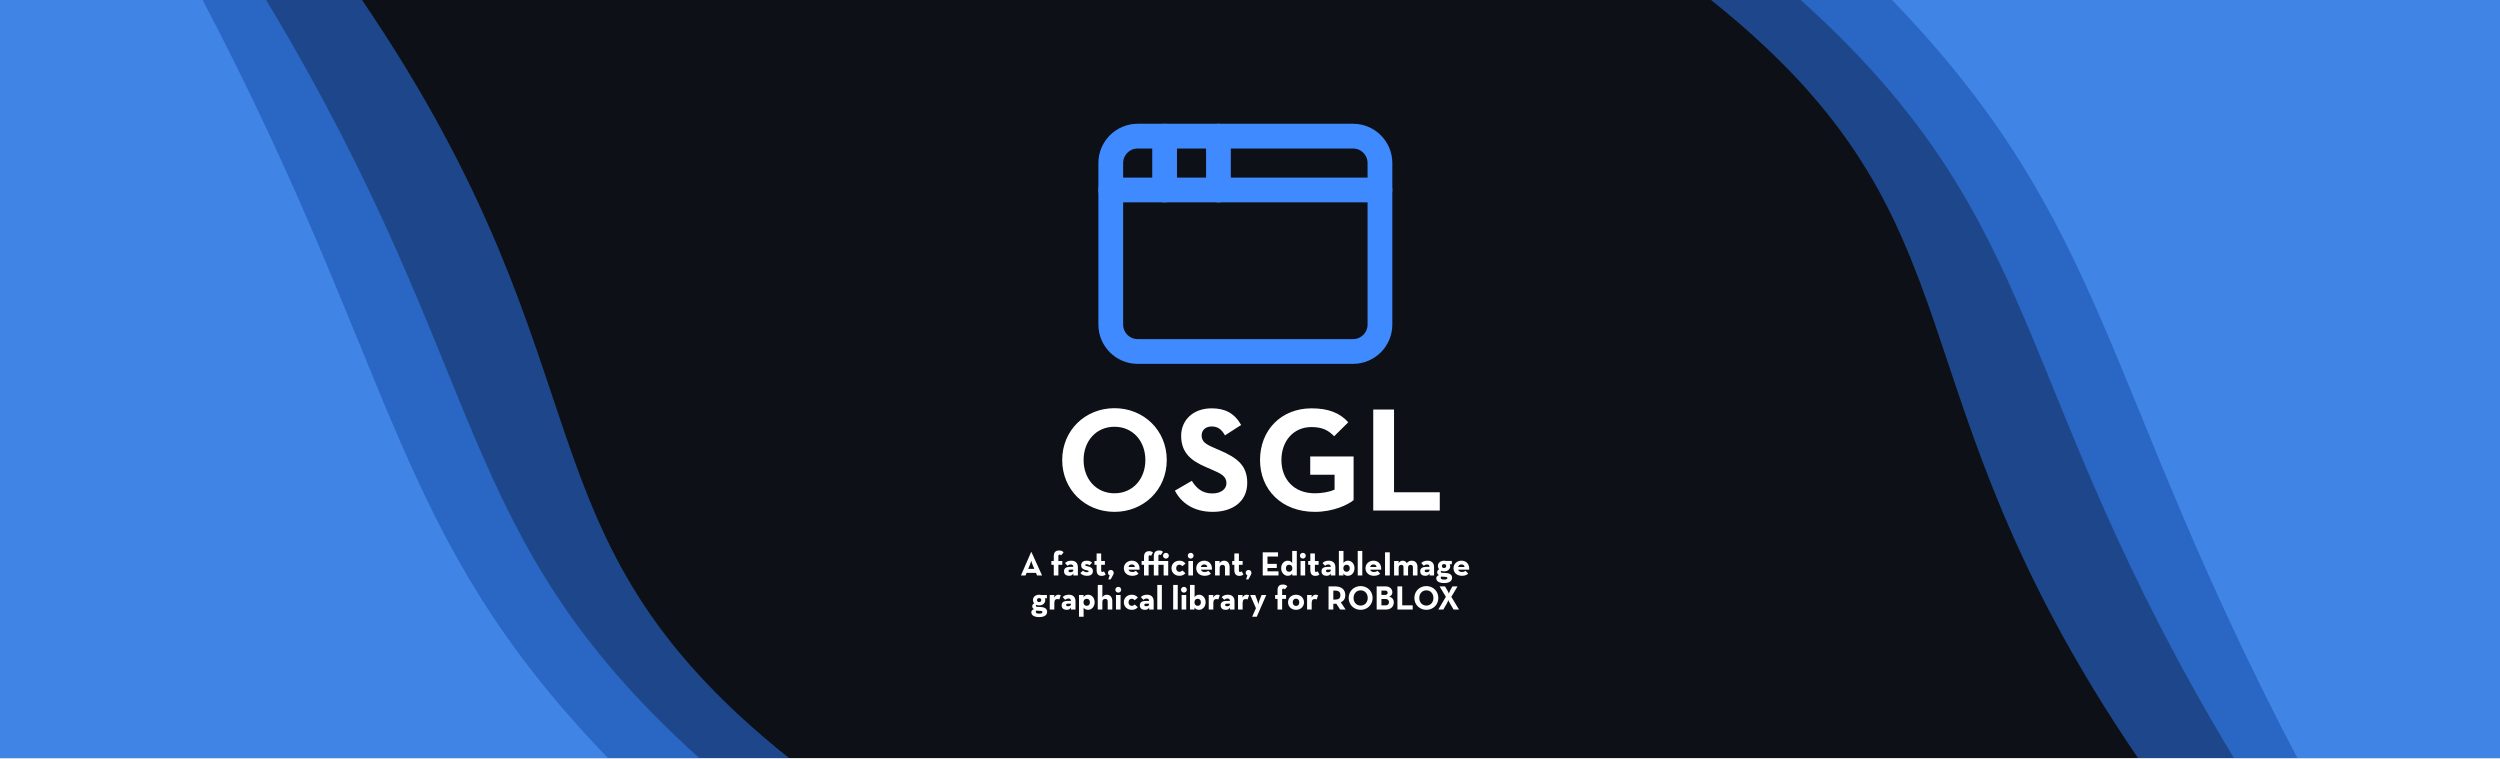
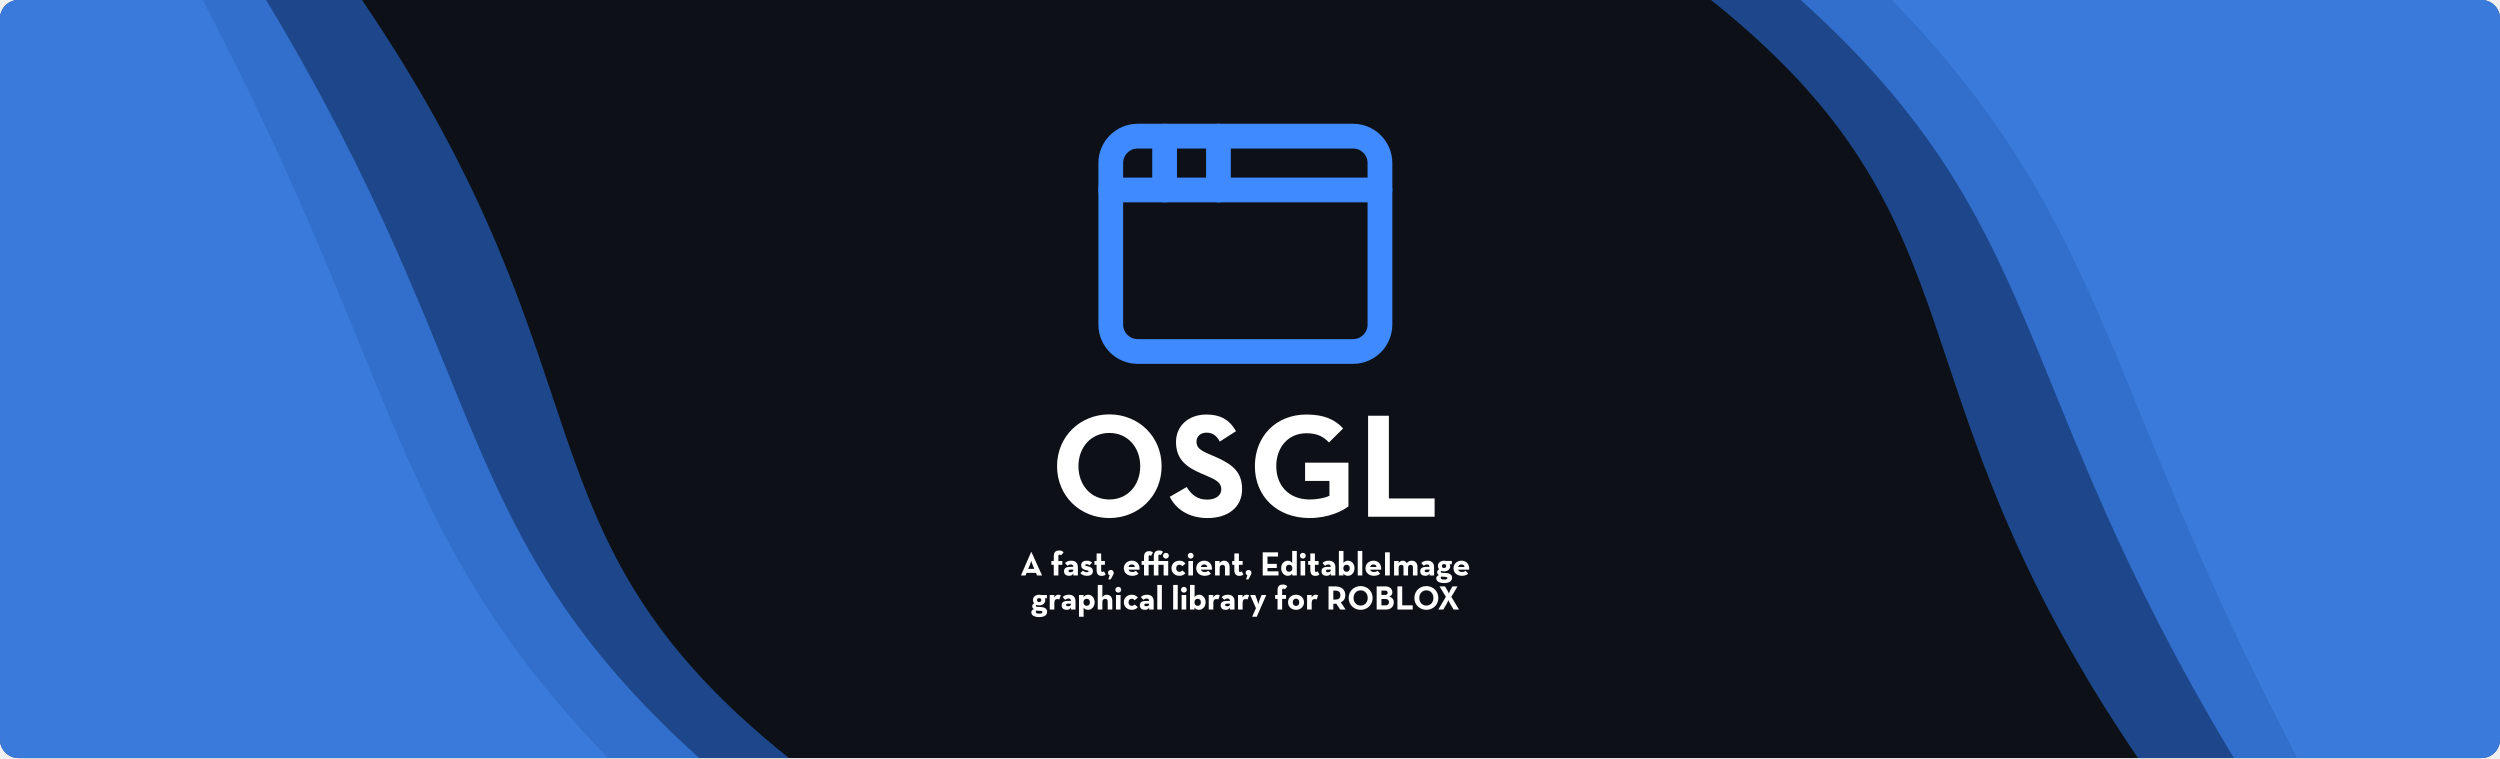
<svg xmlns="http://www.w3.org/2000/svg" width="808" height="245" viewBox="0 0 808 245" fill="none">
-   <rect width="808" height="245" fill="#0D1117" />
-   <path d="M0 0H86C159.608 122 144.916 172 226 245H0V0Z" fill="#428DFF" fill-opacity="0.56" />
-   <path d="M0 0H117C200.053 122 163.511 172 255 245H0V0Z" fill="#2972E4" fill-opacity="0.56" />
-   <path d="M0 0H65.5C129.5 122 126 172 196.5 245H0V0Z" fill="#539CFF" fill-opacity="0.56" />
-   <path d="M808 245L722 245C648.392 123 663.084 73 582 1.3113e-06L808 1.3113e-06V245Z" fill="#428DFF" fill-opacity="0.56" />
-   <path d="M808 245L691 245C607.947 123 644.489 73 553 1.3113e-06L808 1.3113e-06V245Z" fill="#2972E4" fill-opacity="0.56" />
-   <path d="M808 245H742.5C678.5 123 682 73 611.5 1.3113e-06L808 1.3113e-06V245Z" fill="#539CFF" fill-opacity="0.56" />
+   <rect width="808" height="245" rx="6" fill="#0D1117" />
+   <path d="M0 6C0 2.686 2.686 0 6 0H117C200.053 122 163.511 172 255 245H6C2.686 245 0 242.314 0 239V6Z" fill="#2972E4" fill-opacity="0.56" />
+   <path d="M0 6C0 2.686 2.686 0 6 0H86C159.608 122 144.916 172 226 245H6C2.686 245 0 242.314 0 239V6Z" fill="#428DFF" fill-opacity="0.56" />
+   <path d="M0 6C0 2.686 2.686 0 6 0H65.5C129.5 122 126 172 196.5 245H6C2.686 245 0 242.314 0 239V6Z" fill="#4184E5" fill-opacity="0.56" />
+   <path d="M808 239C808 242.314 805.314 245 802 245L691 245C607.947 123 644.489 73 553 0L802 0C805.314 0 808 2.686 808 6V239Z" fill="#2972E4" fill-opacity="0.56" />
+   <path d="M808 239C808 242.314 805.314 245 802 245H722C648.392 123 663.084 73 582 0L802 0C805.314 0 808 2.686 808 6V239Z" fill="#428DFF" fill-opacity="0.56" />
+   <path d="M808 239C808 242.314 805.314 245 802 245H742.5C678.5 123 682 73 611.5 0L802 0C805.314 0 808 2.686 808 6V239Z" fill="#4184E5" fill-opacity="0.56" />
  <path d="M437.3 44H367.7C362.895 44 359 47.895 359 52.7V104.9C359 109.705 362.895 113.6 367.7 113.6H437.3C442.105 113.6 446 109.705 446 104.9V52.7C446 47.895 442.105 44 437.3 44Z" stroke="#3F8AFF" stroke-width="8" stroke-linecap="round" stroke-linejoin="round" />
  <path d="M393.8 44V61.4" stroke="#3F8AFF" stroke-width="8" stroke-linecap="round" stroke-linejoin="round" />
  <path d="M359 61.4H446" stroke="#3F8AFF" stroke-width="8" stroke-linecap="round" stroke-linejoin="round" />
  <path d="M376.4 44V61.4" stroke="#3F8AFF" stroke-width="8" stroke-linecap="round" stroke-linejoin="round" />
-   <path d="M360.2 165.432C350.792 165.432 343.304 158.328 343.304 148.68C343.304 139.032 350.792 131.928 360.2 131.928C369.608 131.928 377.096 139.032 377.096 148.68C377.096 158.328 369.608 165.432 360.2 165.432ZM360.2 159.432C366.152 159.432 370.184 154.776 370.184 148.68C370.184 142.584 366.152 137.928 360.2 137.928C354.248 137.928 350.216 142.584 350.216 148.68C350.216 154.776 354.248 159.432 360.2 159.432ZM391.972 165.432C385.732 165.432 381.7 162.456 379.732 158.568L385.204 155.4C386.644 157.752 388.516 159.48 391.828 159.48C394.612 159.48 396.388 158.088 396.388 156.168C396.388 153.864 394.564 153.048 391.492 151.704L389.812 150.984C384.964 148.92 381.748 146.328 381.748 140.856C381.748 135.816 385.588 131.976 391.588 131.976C395.86 131.976 398.932 133.464 401.14 137.352L395.908 140.712C394.756 138.648 393.508 137.832 391.588 137.832C389.62 137.832 388.372 139.08 388.372 140.712C388.372 142.728 389.62 143.544 392.5 144.792L394.18 145.512C399.892 147.96 403.108 150.456 403.108 156.072C403.108 162.12 398.356 165.432 391.972 165.432ZM424.954 165.432C414.298 165.432 407.242 158.328 407.242 148.68C407.242 139.032 414.058 131.976 423.898 131.976C429.226 131.976 433.066 133.416 435.754 136.488L431.194 141C429.562 139.32 427.69 138.024 423.898 138.024C417.994 138.024 414.154 142.584 414.154 148.68C414.154 154.776 418.09 159.432 424.954 159.432C427.066 159.432 429.658 159.048 431.338 158.232V153.432H423.466V147.528H437.482V161.64C435.61 163.176 430.906 165.432 424.954 165.432ZM443.83 165V132.36H450.55V159.096H465.334V165H443.83Z" fill="white" />
+   <path d="M358.536 167.432C349.128 167.432 341.64 160.328 341.64 150.68C341.64 141.032 349.128 133.928 358.536 133.928C367.944 133.928 375.432 141.032 375.432 150.68C375.432 160.328 367.944 167.432 358.536 167.432ZM358.536 161.432C364.488 161.432 368.52 156.776 368.52 150.68C368.52 144.584 364.488 139.928 358.536 139.928C352.584 139.928 348.552 144.584 348.552 150.68C348.552 156.776 352.584 161.432 358.536 161.432ZM390.308 167.432C384.068 167.432 380.036 164.456 378.068 160.568L383.54 157.4C384.98 159.752 386.852 161.48 390.164 161.48C392.948 161.48 394.724 160.088 394.724 158.168C394.724 155.864 392.9 155.048 389.828 153.704L388.148 152.984C383.3 150.92 380.084 148.328 380.084 142.856C380.084 137.816 383.924 133.976 389.924 133.976C394.196 133.976 397.268 135.464 399.476 139.352L394.244 142.712C393.092 140.648 391.844 139.832 389.924 139.832C387.956 139.832 386.708 141.08 386.708 142.712C386.708 144.728 387.956 145.544 390.836 146.792L392.516 147.512C398.228 149.96 401.444 152.456 401.444 158.072C401.444 164.12 396.692 167.432 390.308 167.432ZM423.289 167.432C412.633 167.432 405.577 160.328 405.577 150.68C405.577 141.032 412.393 133.976 422.233 133.976C427.561 133.976 431.401 135.416 434.089 138.488L429.529 143C427.897 141.32 426.025 140.024 422.233 140.024C416.329 140.024 412.489 144.584 412.489 150.68C412.489 156.776 416.425 161.432 423.289 161.432C425.401 161.432 427.993 161.048 429.673 160.232V155.432H421.801V149.528H435.817V163.64C433.945 165.176 429.241 167.432 423.289 167.432ZM442.166 167V134.36H448.886V161.096H463.67V167H442.166Z" fill="white" />
  <path d="M329.958 186L333.247 178.454H333.379L336.8 186H335.183L334.831 185.153H331.795L331.443 186H329.958ZM332.312 183.866H334.281L333.742 182.568C333.522 182.04 333.291 181.226 333.291 181.226C333.291 181.226 333.071 182.04 332.851 182.568L332.312 183.866ZM340.581 186V182.546H339.8V181.314H340.581V179.741C340.581 178.531 341.153 177.915 342.308 177.915C342.968 177.915 343.408 178.113 343.749 178.509L342.946 179.499C342.836 179.367 342.704 179.246 342.473 179.246C342.231 179.246 342.066 179.378 342.066 179.719V181.314H343.331V182.546H342.066V186H340.581ZM346.896 183.217C346.874 182.678 346.61 182.436 346.115 182.436C345.554 182.436 345.257 182.678 345.048 182.865L344.223 181.985C344.663 181.556 345.158 181.215 346.258 181.215C347.457 181.215 348.37 181.864 348.37 183.338V186H346.896L346.929 185.351C346.577 185.89 346.17 186.099 345.543 186.099C344.685 186.099 343.893 185.714 343.893 184.625C343.893 183.624 344.652 183.217 345.807 183.217H346.896ZM346.896 184.097H345.884C345.51 184.097 345.345 184.262 345.345 184.526C345.345 184.79 345.565 184.944 345.983 184.944C346.588 184.944 346.896 184.68 346.896 184.284V184.097ZM351.299 186.099C350.21 186.099 349.572 185.692 349.165 185.208L350.034 184.438C350.353 184.746 350.76 184.933 351.2 184.933C351.684 184.933 351.838 184.845 351.838 184.647C351.838 184.394 351.541 184.394 350.782 184.196C350.144 184.031 349.429 183.679 349.429 182.7C349.429 181.644 350.243 181.215 351.244 181.215C352.014 181.215 352.564 181.468 352.949 181.864L352.157 182.711C351.937 182.524 351.607 182.359 351.255 182.359C350.914 182.359 350.749 182.447 350.749 182.634C350.749 182.898 351.046 182.931 351.684 183.074C352.366 183.228 353.224 183.547 353.224 184.537C353.224 185.395 352.773 186.099 351.299 186.099ZM356.054 186.121C355.108 186.121 354.426 185.648 354.426 184.24V182.546H353.733V181.314H354.426V178.872H355.9V181.314H357.099V182.546H355.9V184.284C355.9 184.757 356.054 184.856 356.285 184.856C356.527 184.856 356.703 184.724 356.802 184.658L357.363 185.692C357.132 185.879 356.736 186.121 356.054 186.121ZM358.218 187.265L358.636 185.945C358.306 185.791 358.086 185.505 358.086 185.109C358.086 184.592 358.515 184.207 359.021 184.207C359.516 184.207 359.945 184.592 359.945 185.131C359.945 185.494 359.78 185.769 359.615 186.066L358.966 187.265H358.218ZM364.749 184.108C364.892 184.592 365.288 184.867 365.959 184.867C366.498 184.867 366.905 184.658 367.136 184.493L367.983 185.406C367.532 185.802 366.96 186.099 365.981 186.099C364.309 186.099 363.231 185.087 363.231 183.646C363.231 182.227 364.364 181.215 365.816 181.215C367.499 181.215 368.412 182.469 368.302 184.108H364.749ZM364.727 183.25H366.806C366.74 182.733 366.41 182.425 365.827 182.425C365.244 182.425 364.848 182.689 364.727 183.25ZM376.831 180.533C376.325 180.533 375.885 180.148 375.885 179.598C375.885 179.059 376.325 178.674 376.831 178.674C377.337 178.674 377.766 179.059 377.766 179.598C377.766 180.148 377.337 180.533 376.831 180.533ZM369.747 186V182.546H368.966V181.314H369.747V179.961C369.747 178.751 370.33 178.135 371.419 178.135C371.947 178.135 372.31 178.289 372.64 178.575L372.024 179.642C371.947 179.554 371.815 179.466 371.617 179.466C371.386 179.466 371.232 179.609 371.232 179.939V181.314H372.915V179.741C372.915 178.531 373.498 177.915 374.642 177.915C375.225 177.915 375.555 178.069 375.874 178.344L375.181 179.389C375.093 179.312 374.961 179.246 374.785 179.246C374.554 179.246 374.4 179.389 374.4 179.719V181.314H377.568V186H376.083V182.546H374.4V186H372.915V182.546H371.232V186H369.747ZM381.188 186.099C379.725 186.099 378.625 185.087 378.625 183.646C378.625 182.227 379.725 181.215 381.188 181.215C382.123 181.215 382.684 181.556 383.157 182.15L382.101 183.008C381.925 182.722 381.562 182.513 381.188 182.513C380.517 182.513 380.143 182.986 380.143 183.646C380.143 184.328 380.517 184.812 381.188 184.812C381.661 184.812 381.914 184.592 382.134 184.372L383.135 185.252C382.673 185.769 382.123 186.099 381.188 186.099ZM384.835 180.533C384.329 180.533 383.889 180.148 383.889 179.598C383.889 179.059 384.329 178.674 384.835 178.674C385.341 178.674 385.77 179.059 385.77 179.598C385.77 180.148 385.341 180.533 384.835 180.533ZM384.087 186V181.314H385.572V186H384.087ZM388.145 184.108C388.288 184.592 388.684 184.867 389.355 184.867C389.894 184.867 390.301 184.658 390.532 184.493L391.379 185.406C390.928 185.802 390.356 186.099 389.377 186.099C387.705 186.099 386.627 185.087 386.627 183.646C386.627 182.227 387.76 181.215 389.212 181.215C390.895 181.215 391.808 182.469 391.698 184.108H388.145ZM388.123 183.25H390.202C390.136 182.733 389.806 182.425 389.223 182.425C388.64 182.425 388.244 182.689 388.123 183.25ZM392.711 186V181.314H394.196L394.163 182.084C394.449 181.523 394.999 181.215 395.648 181.215C396.671 181.215 397.408 181.963 397.408 183.294V186H395.923V183.393C395.923 182.865 395.67 182.568 395.142 182.568C394.548 182.568 394.196 182.898 394.196 183.492V186H392.711ZM400.57 186.121C399.624 186.121 398.942 185.648 398.942 184.24V182.546H398.249V181.314H398.942V178.872H400.416V181.314H401.615V182.546H400.416V184.284C400.416 184.757 400.57 184.856 400.801 184.856C401.043 184.856 401.219 184.724 401.318 184.658L401.879 185.692C401.648 185.879 401.252 186.121 400.57 186.121ZM402.734 187.265L403.152 185.945C402.822 185.791 402.602 185.505 402.602 185.109C402.602 184.592 403.031 184.207 403.537 184.207C404.032 184.207 404.461 184.592 404.461 185.131C404.461 185.494 404.296 185.769 404.131 186.066L403.482 187.265H402.734ZM408.11 186V178.52H413.06V179.873H409.65V182.249H412.653V183.569H409.65V184.647H413.214V186H408.11ZM416.197 186.099C415.053 186.099 414.074 185.087 414.074 183.646C414.074 182.205 415.042 181.215 416.175 181.215C416.923 181.215 417.341 181.512 417.638 181.974V178.058H419.123V186H417.638L417.671 185.318C417.407 185.813 416.912 186.099 416.197 186.099ZM416.626 184.801C417.264 184.801 417.682 184.383 417.682 183.646C417.682 182.953 417.264 182.524 416.626 182.524C415.999 182.524 415.603 182.953 415.603 183.646C415.603 184.383 415.999 184.801 416.626 184.801ZM421.09 180.533C420.584 180.533 420.144 180.148 420.144 179.598C420.144 179.059 420.584 178.674 421.09 178.674C421.596 178.674 422.025 179.059 422.025 179.598C422.025 180.148 421.596 180.533 421.09 180.533ZM420.342 186V181.314H421.827V186H420.342ZM425.126 186.121C424.18 186.121 423.498 185.648 423.498 184.24V182.546H422.805V181.314H423.498V178.872H424.972V181.314H426.171V182.546H424.972V184.284C424.972 184.757 425.126 184.856 425.357 184.856C425.599 184.856 425.775 184.724 425.874 184.658L426.435 185.692C426.204 185.879 425.808 186.121 425.126 186.121ZM430.116 183.217C430.094 182.678 429.83 182.436 429.335 182.436C428.774 182.436 428.477 182.678 428.268 182.865L427.443 181.985C427.883 181.556 428.378 181.215 429.478 181.215C430.677 181.215 431.59 181.864 431.59 183.338V186H430.116L430.149 185.351C429.797 185.89 429.39 186.099 428.763 186.099C427.905 186.099 427.113 185.714 427.113 184.625C427.113 183.624 427.872 183.217 429.027 183.217H430.116ZM430.116 184.097H429.104C428.73 184.097 428.565 184.262 428.565 184.526C428.565 184.79 428.785 184.944 429.203 184.944C429.808 184.944 430.116 184.68 430.116 184.284V184.097ZM435.652 186.099C434.937 186.099 434.442 185.813 434.178 185.318L434.211 186H432.726V178.058H434.211V181.974C434.519 181.512 434.97 181.215 435.685 181.215C436.829 181.215 437.775 182.205 437.775 183.646C437.775 185.087 436.796 186.099 435.652 186.099ZM435.223 184.801C435.85 184.801 436.246 184.383 436.246 183.646C436.246 182.953 435.85 182.524 435.223 182.524C434.585 182.524 434.167 182.953 434.167 183.646C434.167 184.383 434.585 184.801 435.223 184.801ZM438.818 186V178.058H440.292V186H438.818ZM442.845 184.108C442.988 184.592 443.384 184.867 444.055 184.867C444.594 184.867 445.001 184.658 445.232 184.493L446.079 185.406C445.628 185.802 445.056 186.099 444.077 186.099C442.405 186.099 441.327 185.087 441.327 183.646C441.327 182.227 442.46 181.215 443.912 181.215C445.595 181.215 446.508 182.469 446.398 184.108H442.845ZM442.823 183.25H444.902C444.836 182.733 444.506 182.425 443.923 182.425C443.34 182.425 442.944 182.689 442.823 183.25ZM447.642 186V178.52H449.182V186H447.642ZM450.569 186V181.314H452.054L452.021 182.04C452.351 181.468 452.791 181.215 453.352 181.215C453.957 181.215 454.386 181.468 454.672 182.018C455.057 181.534 455.574 181.215 456.267 181.215C457.444 181.215 458.126 181.996 458.126 183.283V186H456.652V183.415C456.652 182.865 456.476 182.568 455.915 182.568C455.343 182.568 455.09 182.854 455.09 183.492V186H453.616V183.415C453.616 182.865 453.451 182.568 452.89 182.568C452.318 182.568 452.054 182.854 452.054 183.492V186H450.569ZM462.02 183.217C461.998 182.678 461.734 182.436 461.239 182.436C460.678 182.436 460.381 182.678 460.172 182.865L459.347 181.985C459.787 181.556 460.282 181.215 461.382 181.215C462.581 181.215 463.494 181.864 463.494 183.338V186H462.02L462.053 185.351C461.701 185.89 461.294 186.099 460.667 186.099C459.809 186.099 459.017 185.714 459.017 184.625C459.017 183.624 459.776 183.217 460.931 183.217H462.02ZM462.02 184.097H461.008C460.634 184.097 460.469 184.262 460.469 184.526C460.469 184.79 460.689 184.944 461.107 184.944C461.712 184.944 462.02 184.68 462.02 184.284V184.097ZM467.435 181.303H469.239V182.359H468.546C468.656 182.524 468.711 182.722 468.711 182.931C468.711 183.932 467.941 184.669 466.742 184.669C466.368 184.669 466.049 184.614 465.785 184.482C465.708 184.548 465.664 184.647 465.664 184.768C465.664 184.988 465.807 185.131 466.148 185.142L467.303 185.197C468.579 185.263 469.305 185.791 469.305 186.704C469.305 187.694 468.579 188.442 466.72 188.442C465.037 188.442 464.201 187.793 464.201 186.902C464.201 186.396 464.531 186.066 465.059 185.868C464.674 185.659 464.498 185.351 464.498 184.922C464.498 184.504 464.729 184.185 465.147 183.998C464.883 183.712 464.729 183.338 464.729 182.931C464.729 181.93 465.543 181.215 466.742 181.215C466.995 181.215 467.226 181.248 467.435 181.303ZM466.72 183.591C467.171 183.591 467.413 183.327 467.413 182.931C467.413 182.557 467.171 182.304 466.72 182.304C466.269 182.304 466.027 182.557 466.027 182.931C466.027 183.327 466.269 183.591 466.72 183.591ZM465.774 186.352C465.686 186.451 465.642 186.572 465.642 186.715C465.642 187.089 465.906 187.331 466.72 187.331C467.589 187.331 467.787 187.1 467.787 186.814C467.787 186.55 467.611 186.462 467.006 186.429L465.774 186.352ZM471.29 184.108C471.433 184.592 471.829 184.867 472.5 184.867C473.039 184.867 473.446 184.658 473.677 184.493L474.524 185.406C474.073 185.802 473.501 186.099 472.522 186.099C470.85 186.099 469.772 185.087 469.772 183.646C469.772 182.227 470.905 181.215 472.357 181.215C474.04 181.215 474.953 182.469 474.843 184.108H471.29ZM471.268 183.25H473.347C473.281 182.733 472.951 182.425 472.368 182.425C471.785 182.425 471.389 182.689 471.268 183.25ZM336.558 192.303H338.362V193.359H337.669C337.779 193.524 337.834 193.722 337.834 193.931C337.834 194.932 337.064 195.669 335.865 195.669C335.491 195.669 335.172 195.614 334.908 195.482C334.831 195.548 334.787 195.647 334.787 195.768C334.787 195.988 334.93 196.131 335.271 196.142L336.426 196.197C337.702 196.263 338.428 196.791 338.428 197.704C338.428 198.694 337.702 199.442 335.843 199.442C334.16 199.442 333.324 198.793 333.324 197.902C333.324 197.396 333.654 197.066 334.182 196.868C333.797 196.659 333.621 196.351 333.621 195.922C333.621 195.504 333.852 195.185 334.27 194.998C334.006 194.712 333.852 194.338 333.852 193.931C333.852 192.93 334.666 192.215 335.865 192.215C336.118 192.215 336.349 192.248 336.558 192.303ZM335.843 194.591C336.294 194.591 336.536 194.327 336.536 193.931C336.536 193.557 336.294 193.304 335.843 193.304C335.392 193.304 335.15 193.557 335.15 193.931C335.15 194.327 335.392 194.591 335.843 194.591ZM334.897 197.352C334.809 197.451 334.765 197.572 334.765 197.715C334.765 198.089 335.029 198.331 335.843 198.331C336.712 198.331 336.91 198.1 336.91 197.814C336.91 197.55 336.734 197.462 336.129 197.429L334.897 197.352ZM339.274 197V192.314H340.759L340.737 193.161C341.078 192.391 341.628 192.215 342.112 192.215C342.42 192.215 342.651 192.303 342.838 192.402L342.365 193.755C342.178 193.667 342.002 193.612 341.793 193.612C341.122 193.612 340.759 193.92 340.759 194.921V197H339.274ZM346.128 194.217C346.106 193.678 345.842 193.436 345.347 193.436C344.786 193.436 344.489 193.678 344.28 193.865L343.455 192.985C343.895 192.556 344.39 192.215 345.49 192.215C346.689 192.215 347.602 192.864 347.602 194.338V197H346.128L346.161 196.351C345.809 196.89 345.402 197.099 344.775 197.099C343.917 197.099 343.125 196.714 343.125 195.625C343.125 194.624 343.884 194.217 345.039 194.217H346.128ZM346.128 195.097H345.116C344.742 195.097 344.577 195.262 344.577 195.526C344.577 195.79 344.797 195.944 345.215 195.944C345.82 195.944 346.128 195.68 346.128 195.284V195.097ZM348.738 199.332V192.314H350.223L350.19 193.04C350.476 192.534 350.971 192.215 351.697 192.215C352.83 192.215 353.787 193.205 353.787 194.646C353.787 196.087 352.808 197.099 351.664 197.099C350.949 197.099 350.465 196.802 350.223 196.373V199.332H348.738ZM351.235 195.801C351.862 195.801 352.258 195.383 352.258 194.646C352.258 193.953 351.862 193.524 351.235 193.524C350.597 193.524 350.179 193.953 350.179 194.646C350.179 195.383 350.597 195.801 351.235 195.801ZM354.797 197V189.058H356.282V193.051C356.568 192.512 357.085 192.215 357.734 192.215C358.757 192.215 359.494 192.963 359.494 194.294V197H358.009V194.393C358.009 193.865 357.756 193.568 357.228 193.568C356.634 193.568 356.282 193.898 356.282 194.492V197H354.797ZM361.433 191.533C360.927 191.533 360.487 191.148 360.487 190.598C360.487 190.059 360.927 189.674 361.433 189.674C361.939 189.674 362.368 190.059 362.368 190.598C362.368 191.148 361.939 191.533 361.433 191.533ZM360.685 197V192.314H362.17V197H360.685ZM365.789 197.099C364.326 197.099 363.226 196.087 363.226 194.646C363.226 193.227 364.326 192.215 365.789 192.215C366.724 192.215 367.285 192.556 367.758 193.15L366.702 194.008C366.526 193.722 366.163 193.513 365.789 193.513C365.118 193.513 364.744 193.986 364.744 194.646C364.744 195.328 365.118 195.812 365.789 195.812C366.262 195.812 366.515 195.592 366.735 195.372L367.736 196.252C367.274 196.769 366.724 197.099 365.789 197.099ZM371.394 194.217C371.372 193.678 371.108 193.436 370.613 193.436C370.052 193.436 369.755 193.678 369.546 193.865L368.721 192.985C369.161 192.556 369.656 192.215 370.756 192.215C371.955 192.215 372.868 192.864 372.868 194.338V197H371.394L371.427 196.351C371.075 196.89 370.668 197.099 370.041 197.099C369.183 197.099 368.391 196.714 368.391 195.625C368.391 194.624 369.15 194.217 370.305 194.217H371.394ZM371.394 195.097H370.382C370.008 195.097 369.843 195.262 369.843 195.526C369.843 195.79 370.063 195.944 370.481 195.944C371.086 195.944 371.394 195.68 371.394 195.284V195.097ZM374.037 197V189.058H375.511V197H374.037ZM379.172 197V189.058H380.646V197H379.172ZM382.649 191.533C382.143 191.533 381.703 191.148 381.703 190.598C381.703 190.059 382.143 189.674 382.649 189.674C383.155 189.674 383.584 190.059 383.584 190.598C383.584 191.148 383.155 191.533 382.649 191.533ZM381.901 197V192.314H383.386V197H381.901ZM387.532 197.099C386.817 197.099 386.322 196.813 386.058 196.318L386.091 197H384.606V189.058H386.091V192.974C386.399 192.512 386.85 192.215 387.565 192.215C388.709 192.215 389.655 193.205 389.655 194.646C389.655 196.087 388.676 197.099 387.532 197.099ZM387.103 195.801C387.73 195.801 388.126 195.383 388.126 194.646C388.126 193.953 387.73 193.524 387.103 193.524C386.465 193.524 386.047 193.953 386.047 194.646C386.047 195.383 386.465 195.801 387.103 195.801ZM390.665 197V192.314H392.15L392.128 193.161C392.469 192.391 393.019 192.215 393.503 192.215C393.811 192.215 394.042 192.303 394.229 192.402L393.756 193.755C393.569 193.667 393.393 193.612 393.184 193.612C392.513 193.612 392.15 193.92 392.15 194.921V197H390.665ZM397.519 194.217C397.497 193.678 397.233 193.436 396.738 193.436C396.177 193.436 395.88 193.678 395.671 193.865L394.846 192.985C395.286 192.556 395.781 192.215 396.881 192.215C398.08 192.215 398.993 192.864 398.993 194.338V197H397.519L397.552 196.351C397.2 196.89 396.793 197.099 396.166 197.099C395.308 197.099 394.516 196.714 394.516 195.625C394.516 194.624 395.275 194.217 396.43 194.217H397.519ZM397.519 195.097H396.507C396.133 195.097 395.968 195.262 395.968 195.526C395.968 195.79 396.188 195.944 396.606 195.944C397.211 195.944 397.519 195.68 397.519 195.284V195.097ZM400.129 197V192.314H401.614L401.592 193.161C401.933 192.391 402.483 192.215 402.967 192.215C403.275 192.215 403.506 192.303 403.693 192.402L403.22 193.755C403.033 193.667 402.857 193.612 402.648 193.612C401.977 193.612 401.614 193.92 401.614 194.921V197H400.129ZM404.698 199.332L405.919 196.56L404.06 192.314H405.699L406.37 194.118C406.535 194.558 406.7 195.328 406.7 195.328C406.7 195.328 406.843 194.547 407.019 194.118L407.745 192.314H409.252L406.183 199.332H404.698ZM412.903 197V193.546H412.122V192.314H412.903V190.741C412.903 189.531 413.475 188.915 414.63 188.915C415.29 188.915 415.73 189.113 416.071 189.509L415.268 190.499C415.158 190.367 415.026 190.246 414.795 190.246C414.553 190.246 414.388 190.378 414.388 190.719V192.314H415.653V193.546H414.388V197H412.903ZM418.877 197.099C417.425 197.099 416.292 196.087 416.292 194.668C416.292 193.238 417.425 192.215 418.877 192.215C420.329 192.215 421.451 193.238 421.451 194.668C421.451 196.087 420.329 197.099 418.877 197.099ZM418.877 195.845C419.537 195.845 419.933 195.361 419.933 194.668C419.933 193.964 419.537 193.491 418.877 193.491C418.217 193.491 417.81 193.964 417.81 194.668C417.81 195.361 418.217 195.845 418.877 195.845ZM422.451 197V192.314H423.936L423.914 193.161C424.255 192.391 424.805 192.215 425.289 192.215C425.597 192.215 425.828 192.303 426.015 192.402L425.542 193.755C425.355 193.667 425.179 193.612 424.97 193.612C424.299 193.612 423.936 193.92 423.936 194.921V197H422.451ZM433.356 194.668L434.907 197H433.125L431.893 195.108C431.75 195.13 431.596 195.141 431.453 195.141H430.925V197H429.385V189.52H431.453C433.543 189.52 434.797 190.521 434.797 192.347C434.797 193.513 434.28 194.25 433.356 194.668ZM430.925 193.799H431.409C432.663 193.799 433.213 193.403 433.213 192.347C433.213 191.291 432.641 190.873 431.409 190.873H430.925V193.799ZM439.76 197.099C437.604 197.099 435.888 195.471 435.888 193.26C435.888 191.049 437.604 189.421 439.76 189.421C441.916 189.421 443.632 191.049 443.632 193.26C443.632 195.471 441.916 197.099 439.76 197.099ZM439.76 195.724C441.124 195.724 442.048 194.657 442.048 193.26C442.048 191.863 441.124 190.796 439.76 190.796C438.396 190.796 437.472 191.863 437.472 193.26C437.472 194.657 438.396 195.724 439.76 195.724ZM444.939 197V189.52H447.832C449.229 189.52 450.01 190.4 450.01 191.456C450.01 192.149 449.603 192.622 448.954 192.831C449.977 193.073 450.472 193.755 450.472 194.69C450.472 196.021 449.526 197 447.964 197H444.939ZM446.479 192.281H447.667C448.162 192.281 448.492 192.006 448.492 191.577C448.492 191.148 448.217 190.873 447.744 190.873H446.479V192.281ZM446.479 195.647H447.898C448.525 195.647 448.921 195.229 448.921 194.613C448.921 194.008 448.514 193.59 447.81 193.59H446.479V195.647ZM451.653 197V189.52H453.193V195.647H456.581V197H451.653ZM460.998 197.099C458.842 197.099 457.126 195.471 457.126 193.26C457.126 191.049 458.842 189.421 460.998 189.421C463.154 189.421 464.87 191.049 464.87 193.26C464.87 195.471 463.154 197.099 460.998 197.099ZM460.998 195.724C462.362 195.724 463.286 194.657 463.286 193.26C463.286 191.863 462.362 190.796 460.998 190.796C459.634 190.796 458.71 191.863 458.71 193.26C458.71 194.657 459.634 195.724 460.998 195.724ZM464.865 197L467.307 192.886L465.272 189.52H467.021L467.78 190.807C468 191.181 468.275 191.83 468.275 191.83C468.275 191.83 468.484 191.192 468.704 190.807L469.43 189.52H471.069L469.067 192.897L471.553 197H469.793L468.616 195.009C468.385 194.624 468.099 193.953 468.099 193.953C468.099 193.953 467.868 194.613 467.637 195.009L466.482 197H464.865Z" fill="white" />
</svg>
